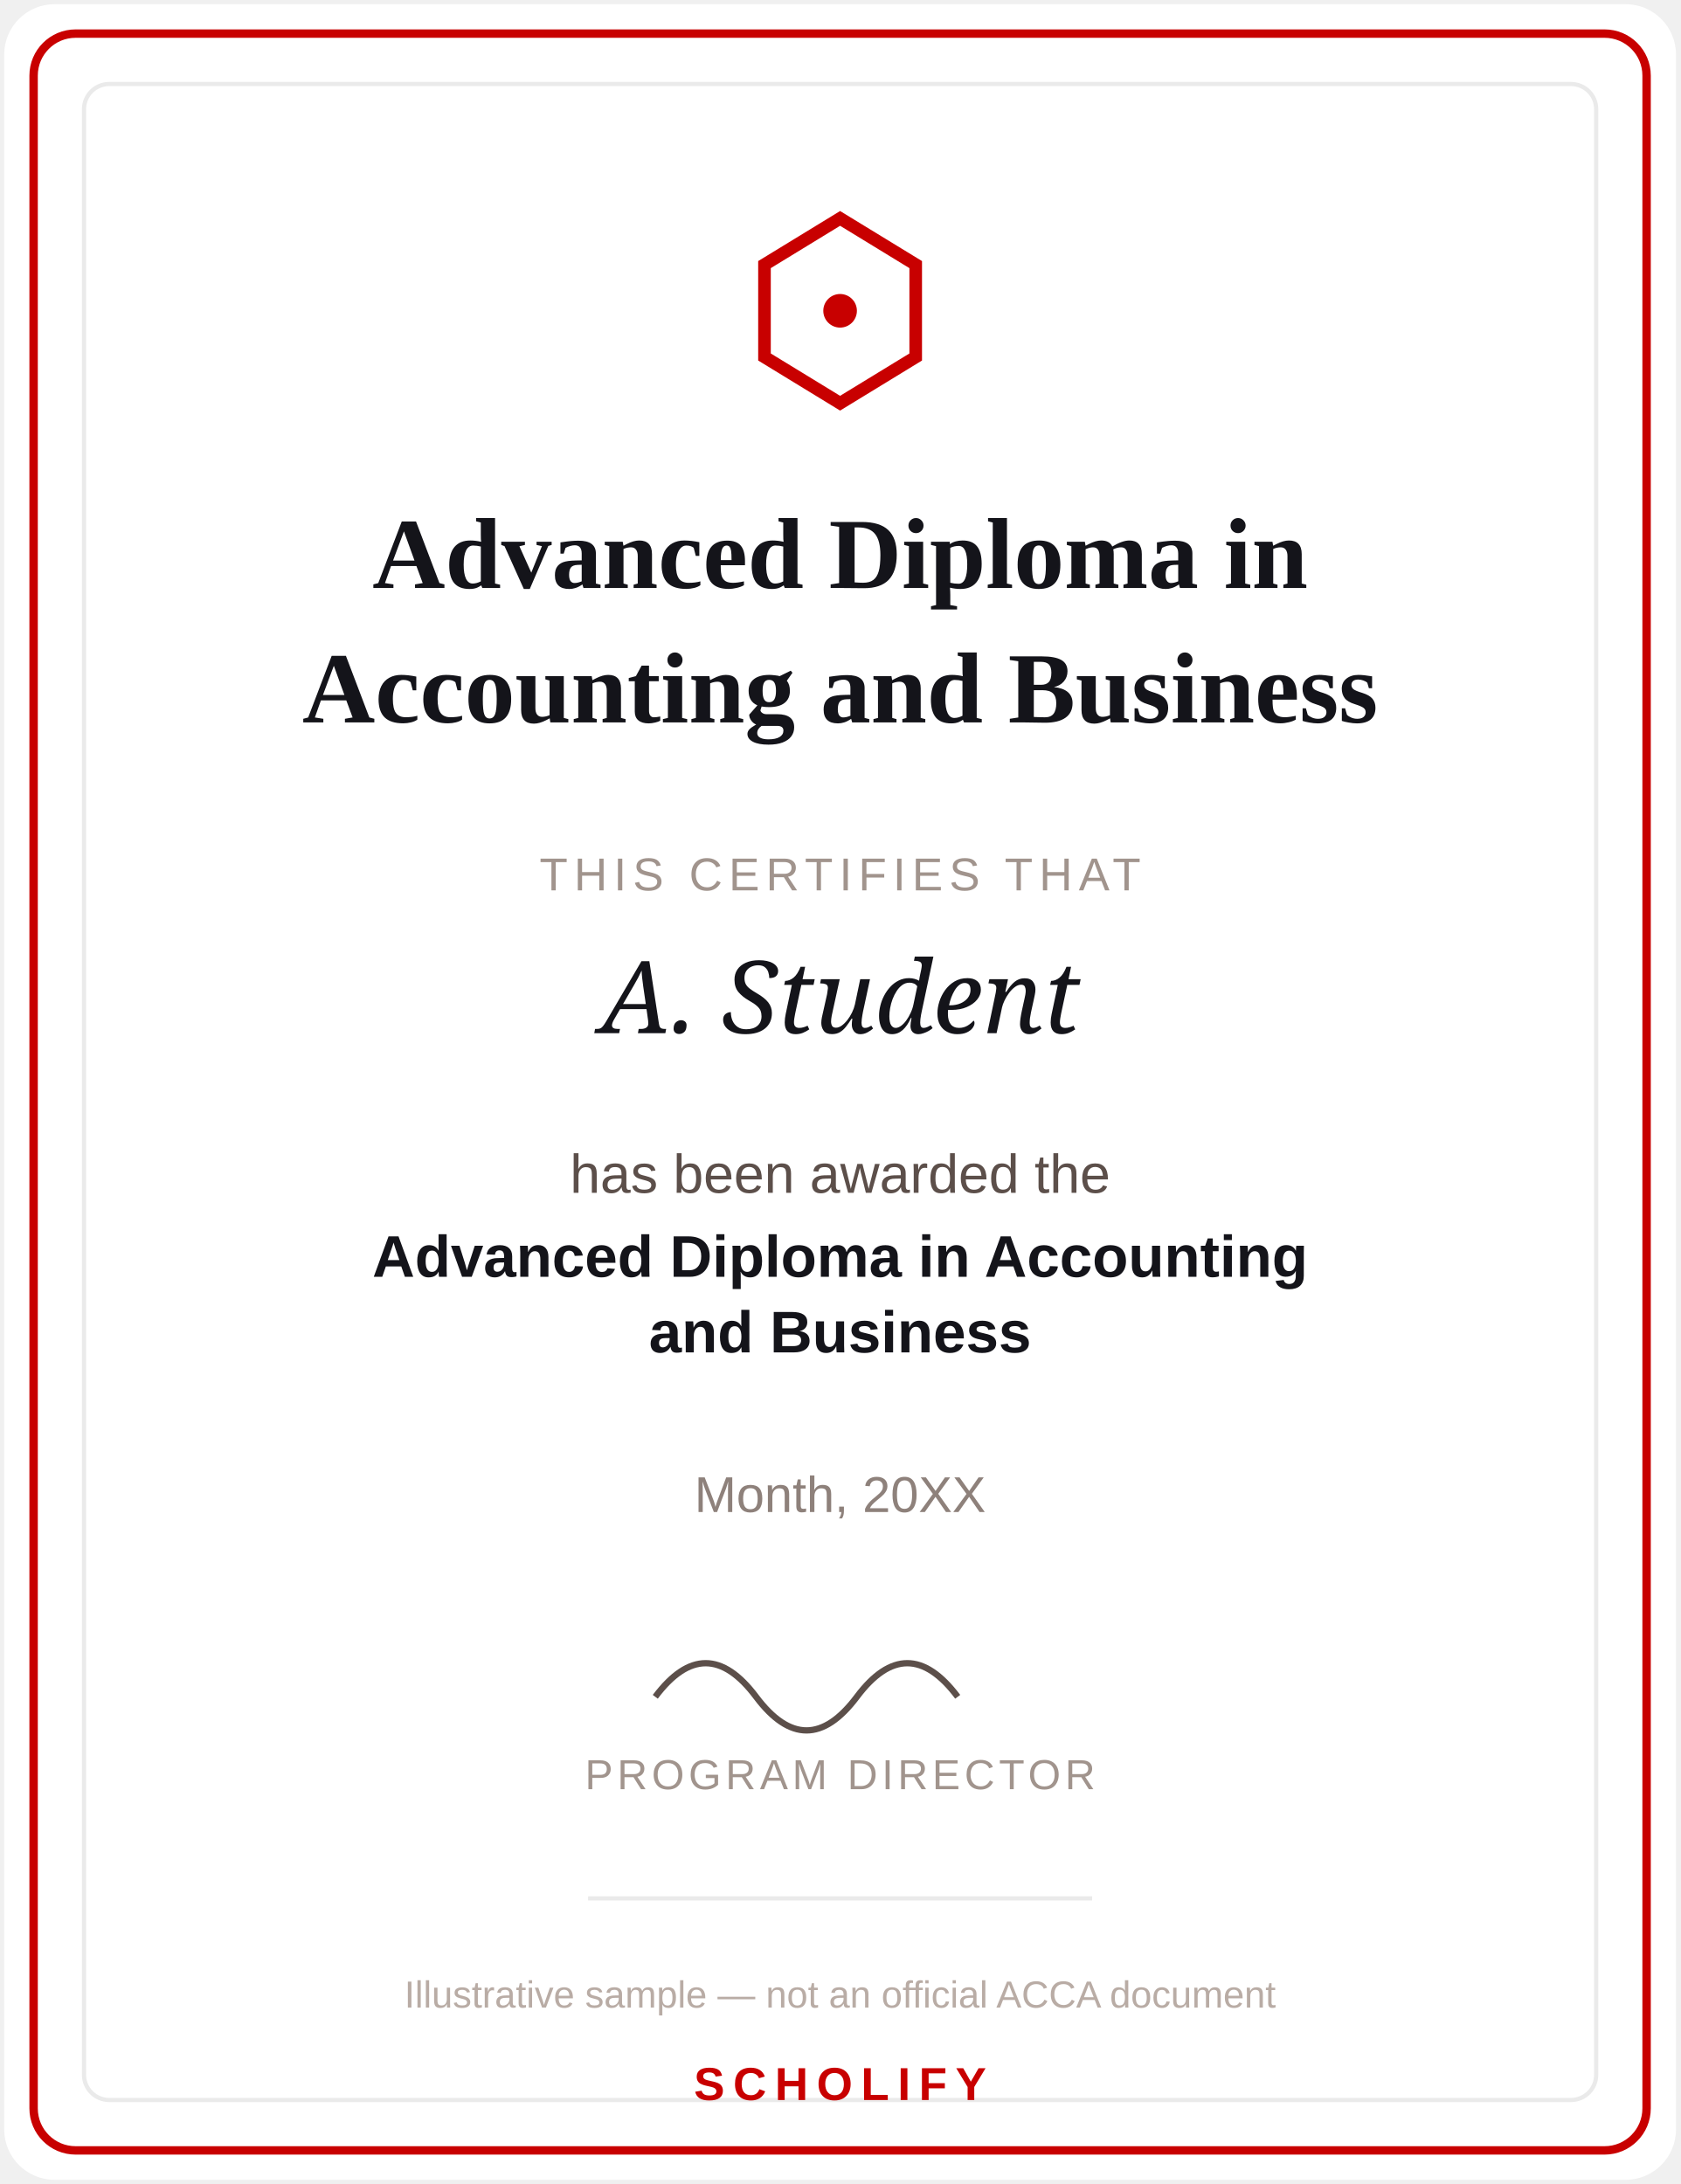
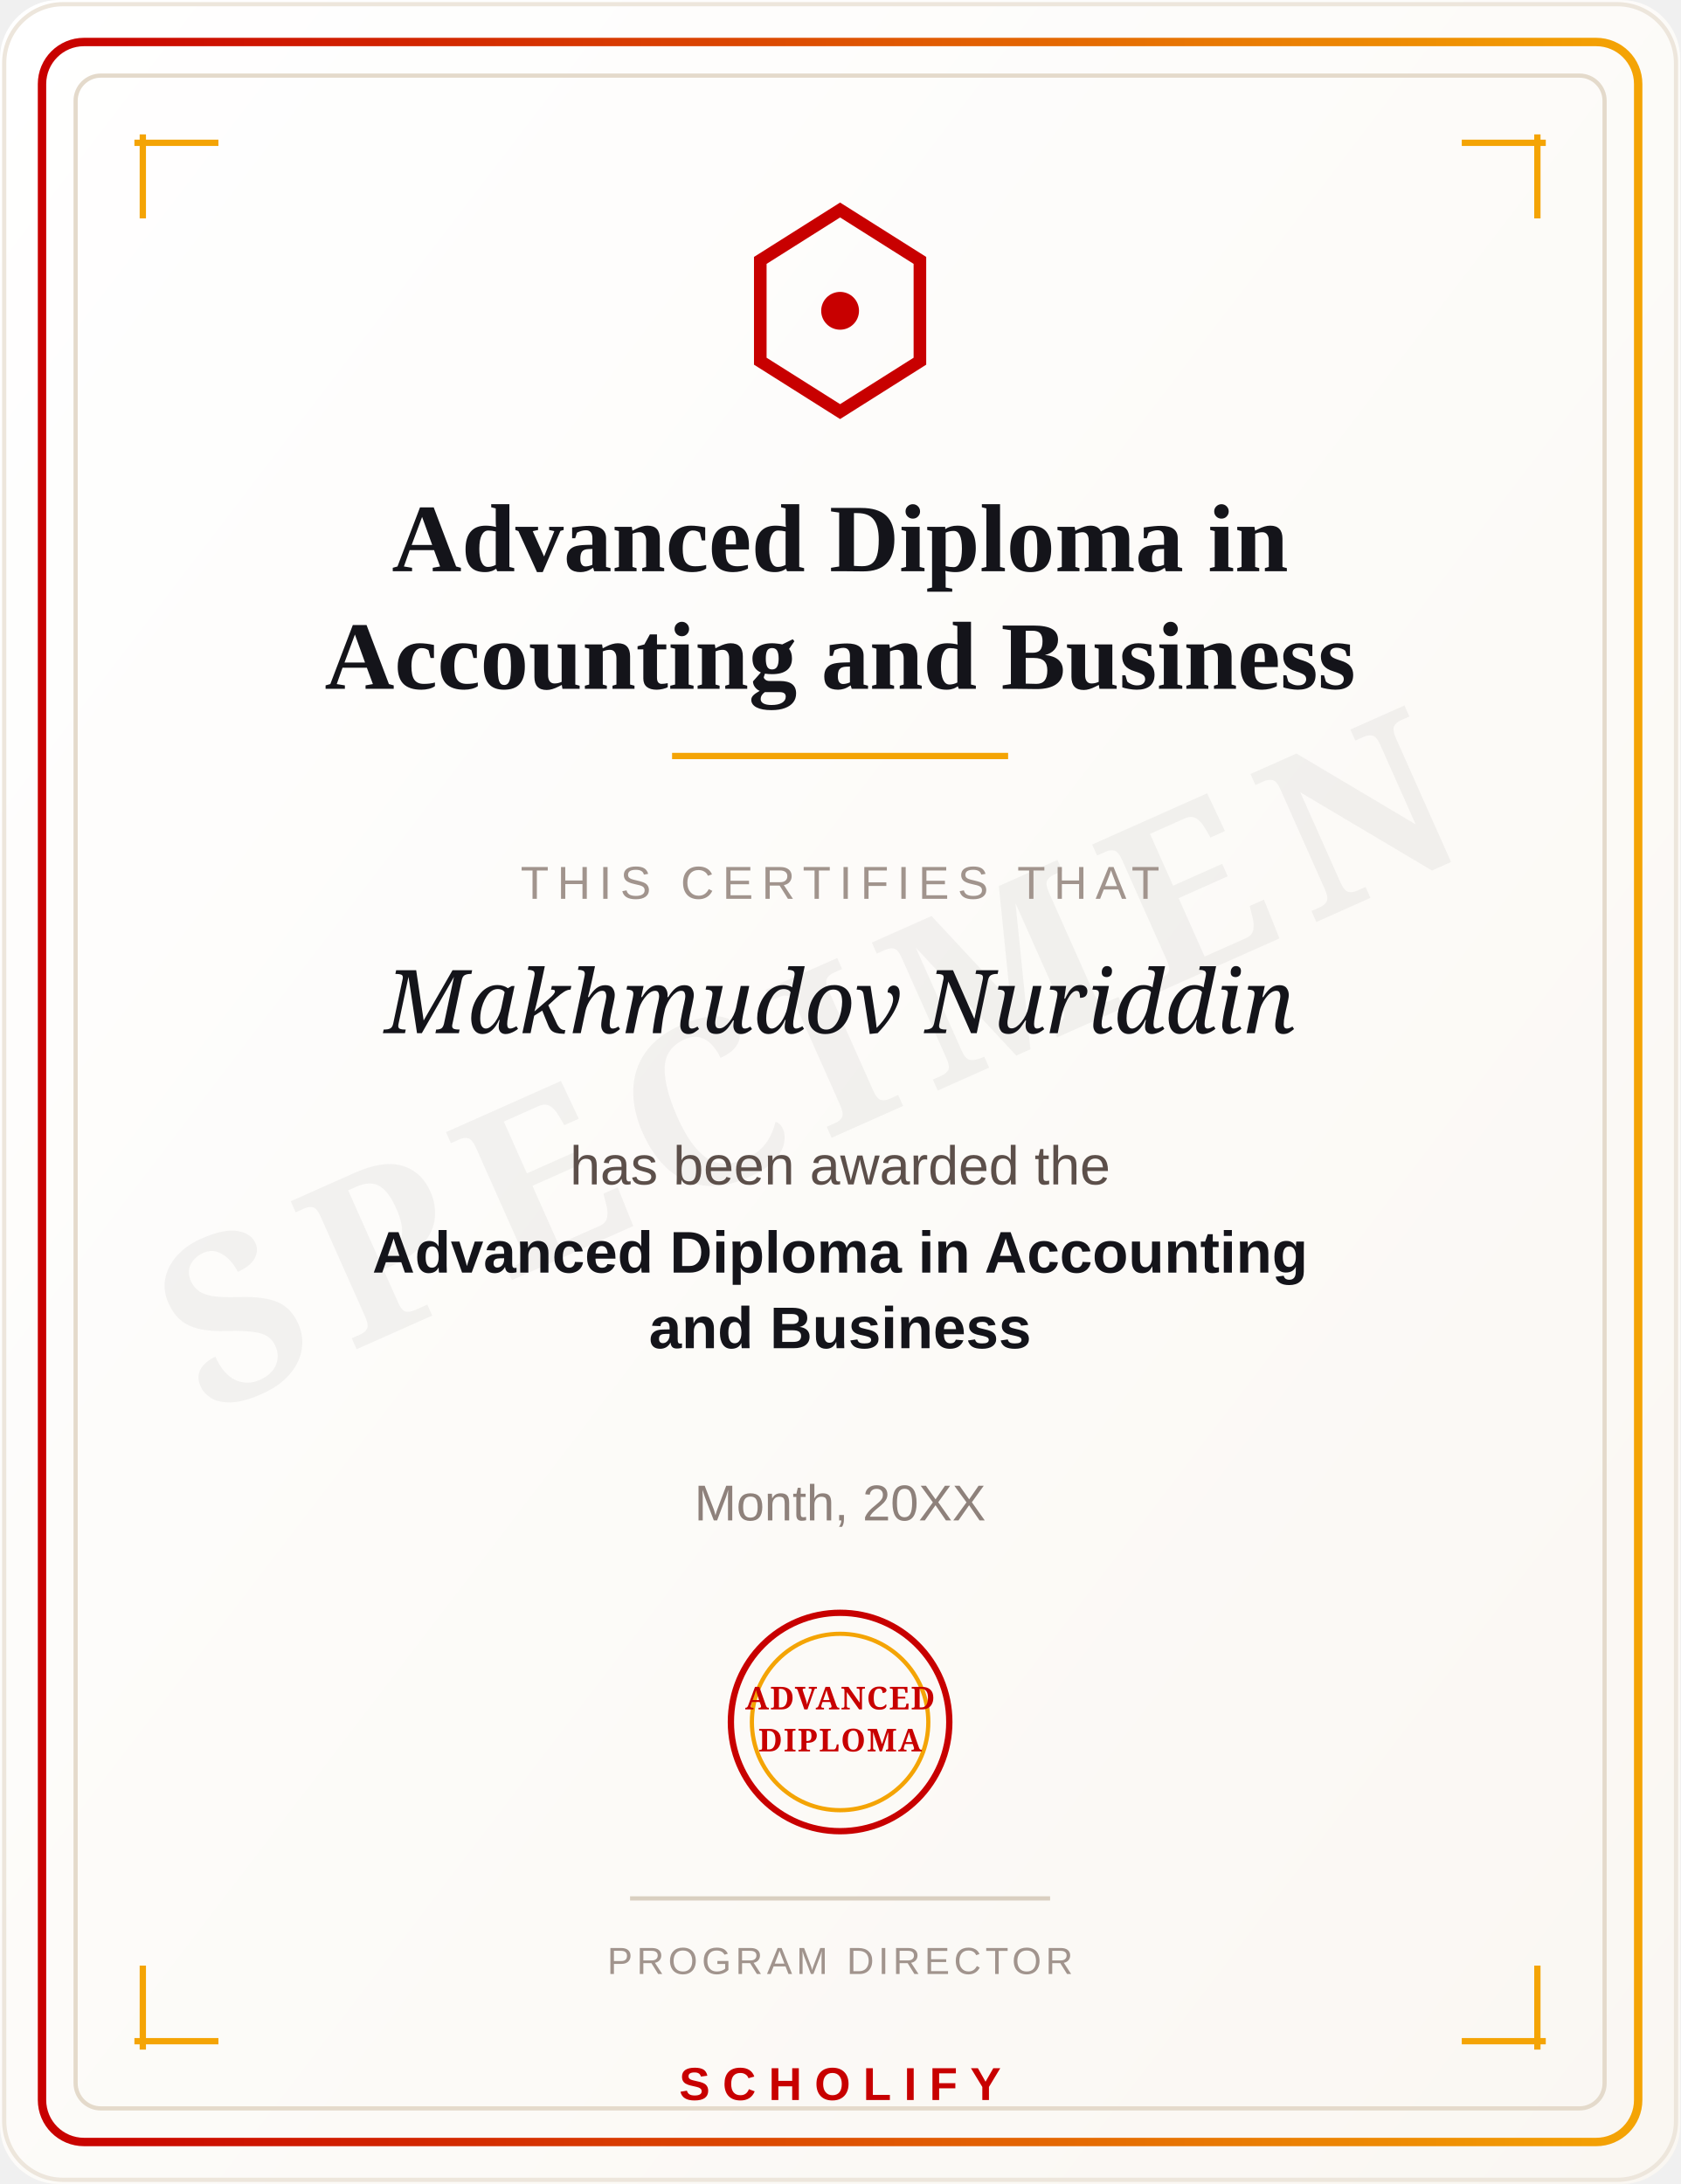
<svg xmlns="http://www.w3.org/2000/svg" viewBox="0 0 400 520" width="400" height="520">
-   <rect x="1" y="1" width="398" height="518" rx="12" fill="#FFFFFF" />
-   <rect x="8" y="8" width="384" height="504" rx="10" fill="none" stroke="#C80000" stroke-width="2" />
-   <rect x="20" y="20" width="360" height="480" rx="6" fill="none" stroke="#EAEAEA" stroke-width="1" />
-   <path d="M200,52 L218,63 L218,85 L200,96 L182,85 L182,63 Z" fill="none" stroke="#C80000" stroke-width="3" />
-   <circle cx="200" cy="74" r="4" fill="#C80000" />
-   <text x="200" y="140" text-anchor="middle" font-family="Georgia, 'Times New Roman', serif" font-weight="700" font-size="24" fill="#14141A">Advanced Diploma in</text>
-   <text x="200" y="172" text-anchor="middle" font-family="Georgia, 'Times New Roman', serif" font-weight="700" font-size="24" fill="#14141A">Accounting and Business</text>
-   <text x="200" y="212" text-anchor="middle" font-family="Arial, sans-serif" font-size="11" letter-spacing="1.5" fill="#A1948D">THIS CERTIFIES THAT</text>
-   <text x="200" y="246" text-anchor="middle" font-family="Georgia, serif" font-style="italic" font-size="24" fill="#14141A">A. Student</text>
-   <text x="200" y="284" text-anchor="middle" font-family="Arial, sans-serif" font-size="13" fill="#5C4F4A">has been awarded the</text>
-   <text x="200" y="304" text-anchor="middle" font-family="Arial, sans-serif" font-weight="600" font-size="14" fill="#14141A">Advanced Diploma in Accounting</text>
-   <text x="200" y="322" text-anchor="middle" font-family="Arial, sans-serif" font-weight="600" font-size="14" fill="#14141A">and Business</text>
-   <text x="200" y="360" text-anchor="middle" font-family="Arial, sans-serif" font-size="12" fill="#8E817B">Month, 20XX</text>
-   <path d="M156,404 Q168,388 180,404 T204,404 T228,404" fill="none" stroke="#5C4F4A" stroke-width="1.5" />
-   <text x="200" y="426" text-anchor="middle" font-family="Arial, sans-serif" font-size="10" letter-spacing="1" fill="#A1948D">PROGRAM DIRECTOR</text>
-   <line x1="140" y1="452" x2="260" y2="452" stroke="#EAEAEA" stroke-width="1" />
-   <text x="200" y="478" text-anchor="middle" font-family="Arial, sans-serif" font-size="9" fill="#B9ACA5">Illustrative sample — not an official ACCA document</text>
-   <text x="200" y="500" text-anchor="middle" font-family="Arial, sans-serif" font-weight="700" font-size="11" letter-spacing="2" fill="#C80000">SCHOLIFY</text>
+   <defs>
+     <linearGradient id="paper-ad" x1="0" y1="0" x2="1" y2="1">
+       <stop offset="0" stop-color="#FFFFFF" />
+       <stop offset="1" stop-color="#FAF7F2" />
+     </linearGradient>
+     <linearGradient id="gold-ad" x1="0" y1="0" x2="1" y2="0">
+       <stop offset="0" stop-color="#C80000" />
+       <stop offset="1" stop-color="#F4A405" />
+     </linearGradient>
+   </defs>
+   <rect x="0" y="0" width="400" height="520" rx="14" fill="url(#paper-ad)" />
+   <rect x="1" y="1" width="398" height="518" rx="14" fill="none" stroke="#EDE6DC" stroke-width="1" />
+   <rect x="10" y="10" width="380" height="500" rx="10" fill="none" stroke="url(#gold-ad)" stroke-width="2" />
+   <rect x="18" y="18" width="364" height="484" rx="6" fill="none" stroke="#E4DACB" stroke-width="1" />
+   <g opacity="0.05" transform="translate(200,270) rotate(-24)">
+     <text x="0" y="0" text-anchor="middle" font-family="Georgia, serif" font-weight="700" font-size="54" letter-spacing="6" fill="#14141A">SPECIMEN</text>
+   </g>
+   <path d="M32,34 h20 M34,32 v20" stroke="#F4A405" stroke-width="1.5" />
+   <path d="M368,34 h-20 M366,32 v20" stroke="#F4A405" stroke-width="1.5" />
+   <path d="M32,486 h20 M34,488 v-20" stroke="#F4A405" stroke-width="1.5" />
+   <path d="M368,486 h-20 M366,488 v-20" stroke="#F4A405" stroke-width="1.5" />
+   <path d="M200,50 L219,62 L219,86 L200,98 L181,86 L181,62 Z" fill="none" stroke="#C80000" stroke-width="3" />
+   <circle cx="200" cy="74" r="4.5" fill="#C80000" />
+   <text x="200" y="136" text-anchor="middle" font-family="Georgia, 'Times New Roman', serif" font-weight="700" font-size="23" fill="#14141A">Advanced Diploma in</text>
+   <text x="200" y="164" text-anchor="middle" font-family="Georgia, 'Times New Roman', serif" font-weight="700" font-size="23" fill="#14141A">Accounting and Business</text>
+   <path d="M160,180 h80" stroke="#F4A405" stroke-width="1.5" />
+   <text x="200" y="214" text-anchor="middle" font-family="Arial, sans-serif" font-size="11" letter-spacing="2" fill="#A1948D">THIS CERTIFIES THAT</text>
+   <text x="200" y="246" text-anchor="middle" font-family="Georgia, serif" font-style="italic" font-size="21" fill="#14141A">Makhmudov Nuriddin</text>
+   <text x="200" y="282" text-anchor="middle" font-family="Arial, sans-serif" font-size="13" fill="#5C4F4A">has been awarded the</text>
+   <text x="200" y="303" text-anchor="middle" font-family="Arial, sans-serif" font-weight="600" font-size="14" fill="#14141A">Advanced Diploma in Accounting</text>
+   <text x="200" y="321" text-anchor="middle" font-family="Arial, sans-serif" font-weight="600" font-size="14" fill="#14141A">and Business</text>
+   <text x="200" y="362" text-anchor="middle" font-family="Arial, sans-serif" font-size="12" fill="#8E817B">Month, 20XX</text>
+   <circle cx="200" cy="410" r="26" fill="none" stroke="#C80000" stroke-width="1.5" />
+   <circle cx="200" cy="410" r="21" fill="none" stroke="#F4A405" stroke-width="1" />
+   <text x="200" y="407" text-anchor="middle" font-family="Georgia, serif" font-weight="700" font-size="7.5" letter-spacing="0.3" fill="#C80000">ADVANCED</text>
+   <text x="200" y="417" text-anchor="middle" font-family="Georgia, serif" font-weight="700" font-size="7.5" letter-spacing="0.3" fill="#C80000">DIPLOMA</text>
+   <line x1="150" y1="452" x2="250" y2="452" stroke="#D9CFC0" stroke-width="1" />
+   <text x="200" y="470" text-anchor="middle" font-family="Arial, sans-serif" font-size="9" letter-spacing="1" fill="#A1948D">PROGRAM DIRECTOR</text>
+   <text x="200" y="500" text-anchor="middle" font-family="Arial, sans-serif" font-weight="700" font-size="11" letter-spacing="3" fill="#C80000">SCHOLIFY</text>
</svg>
